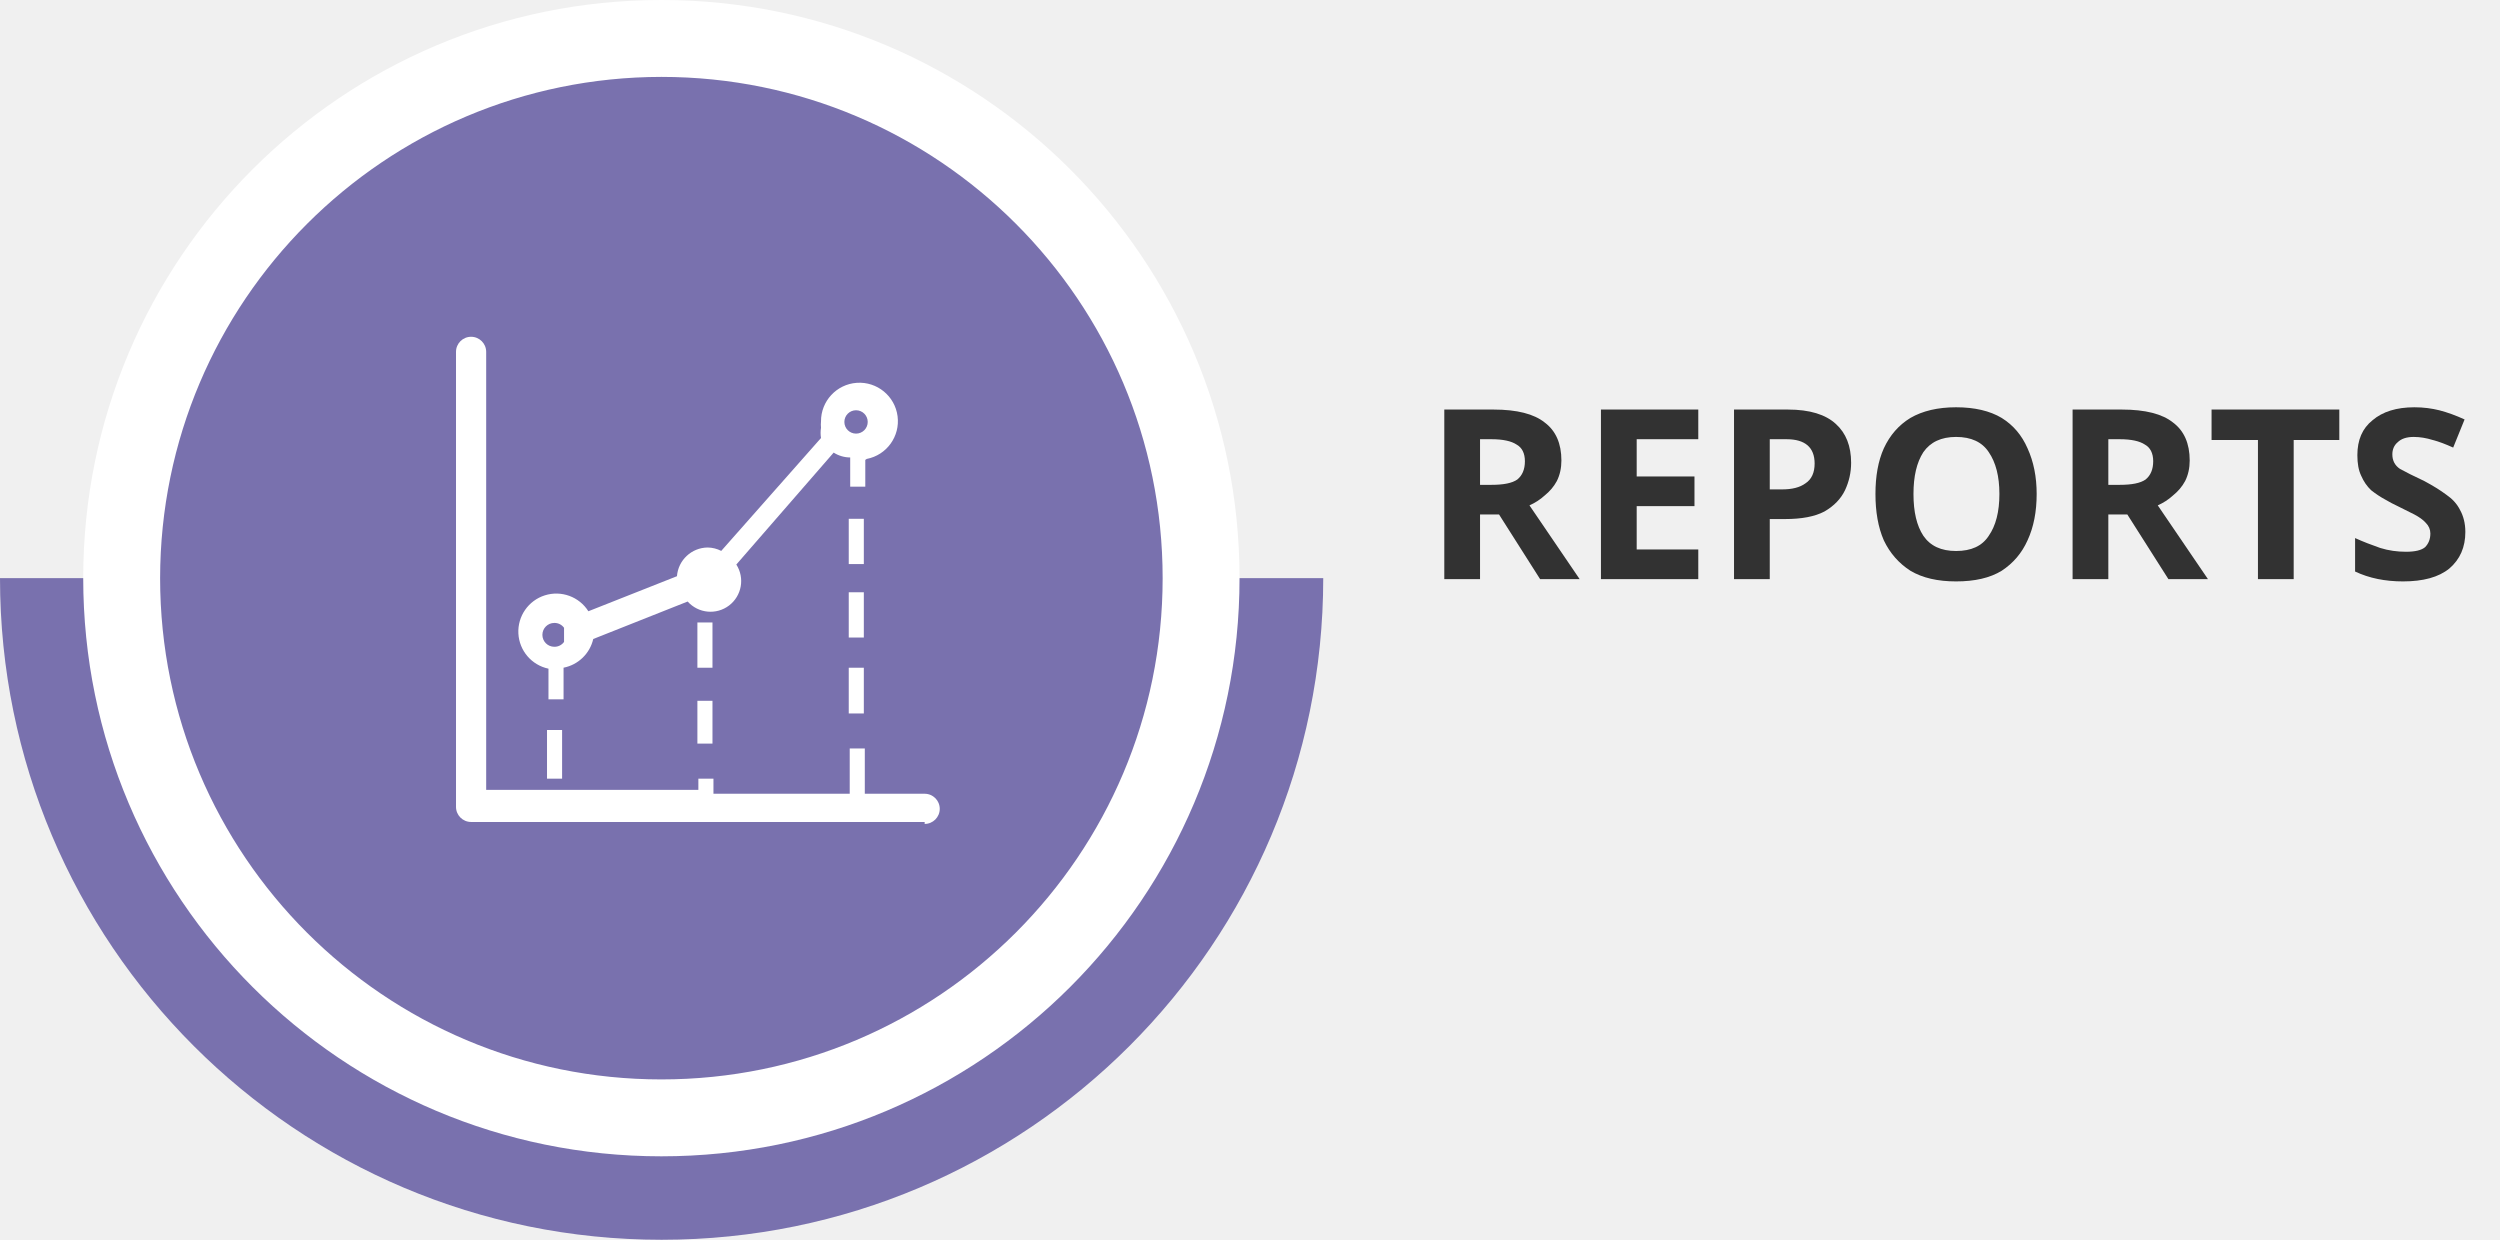
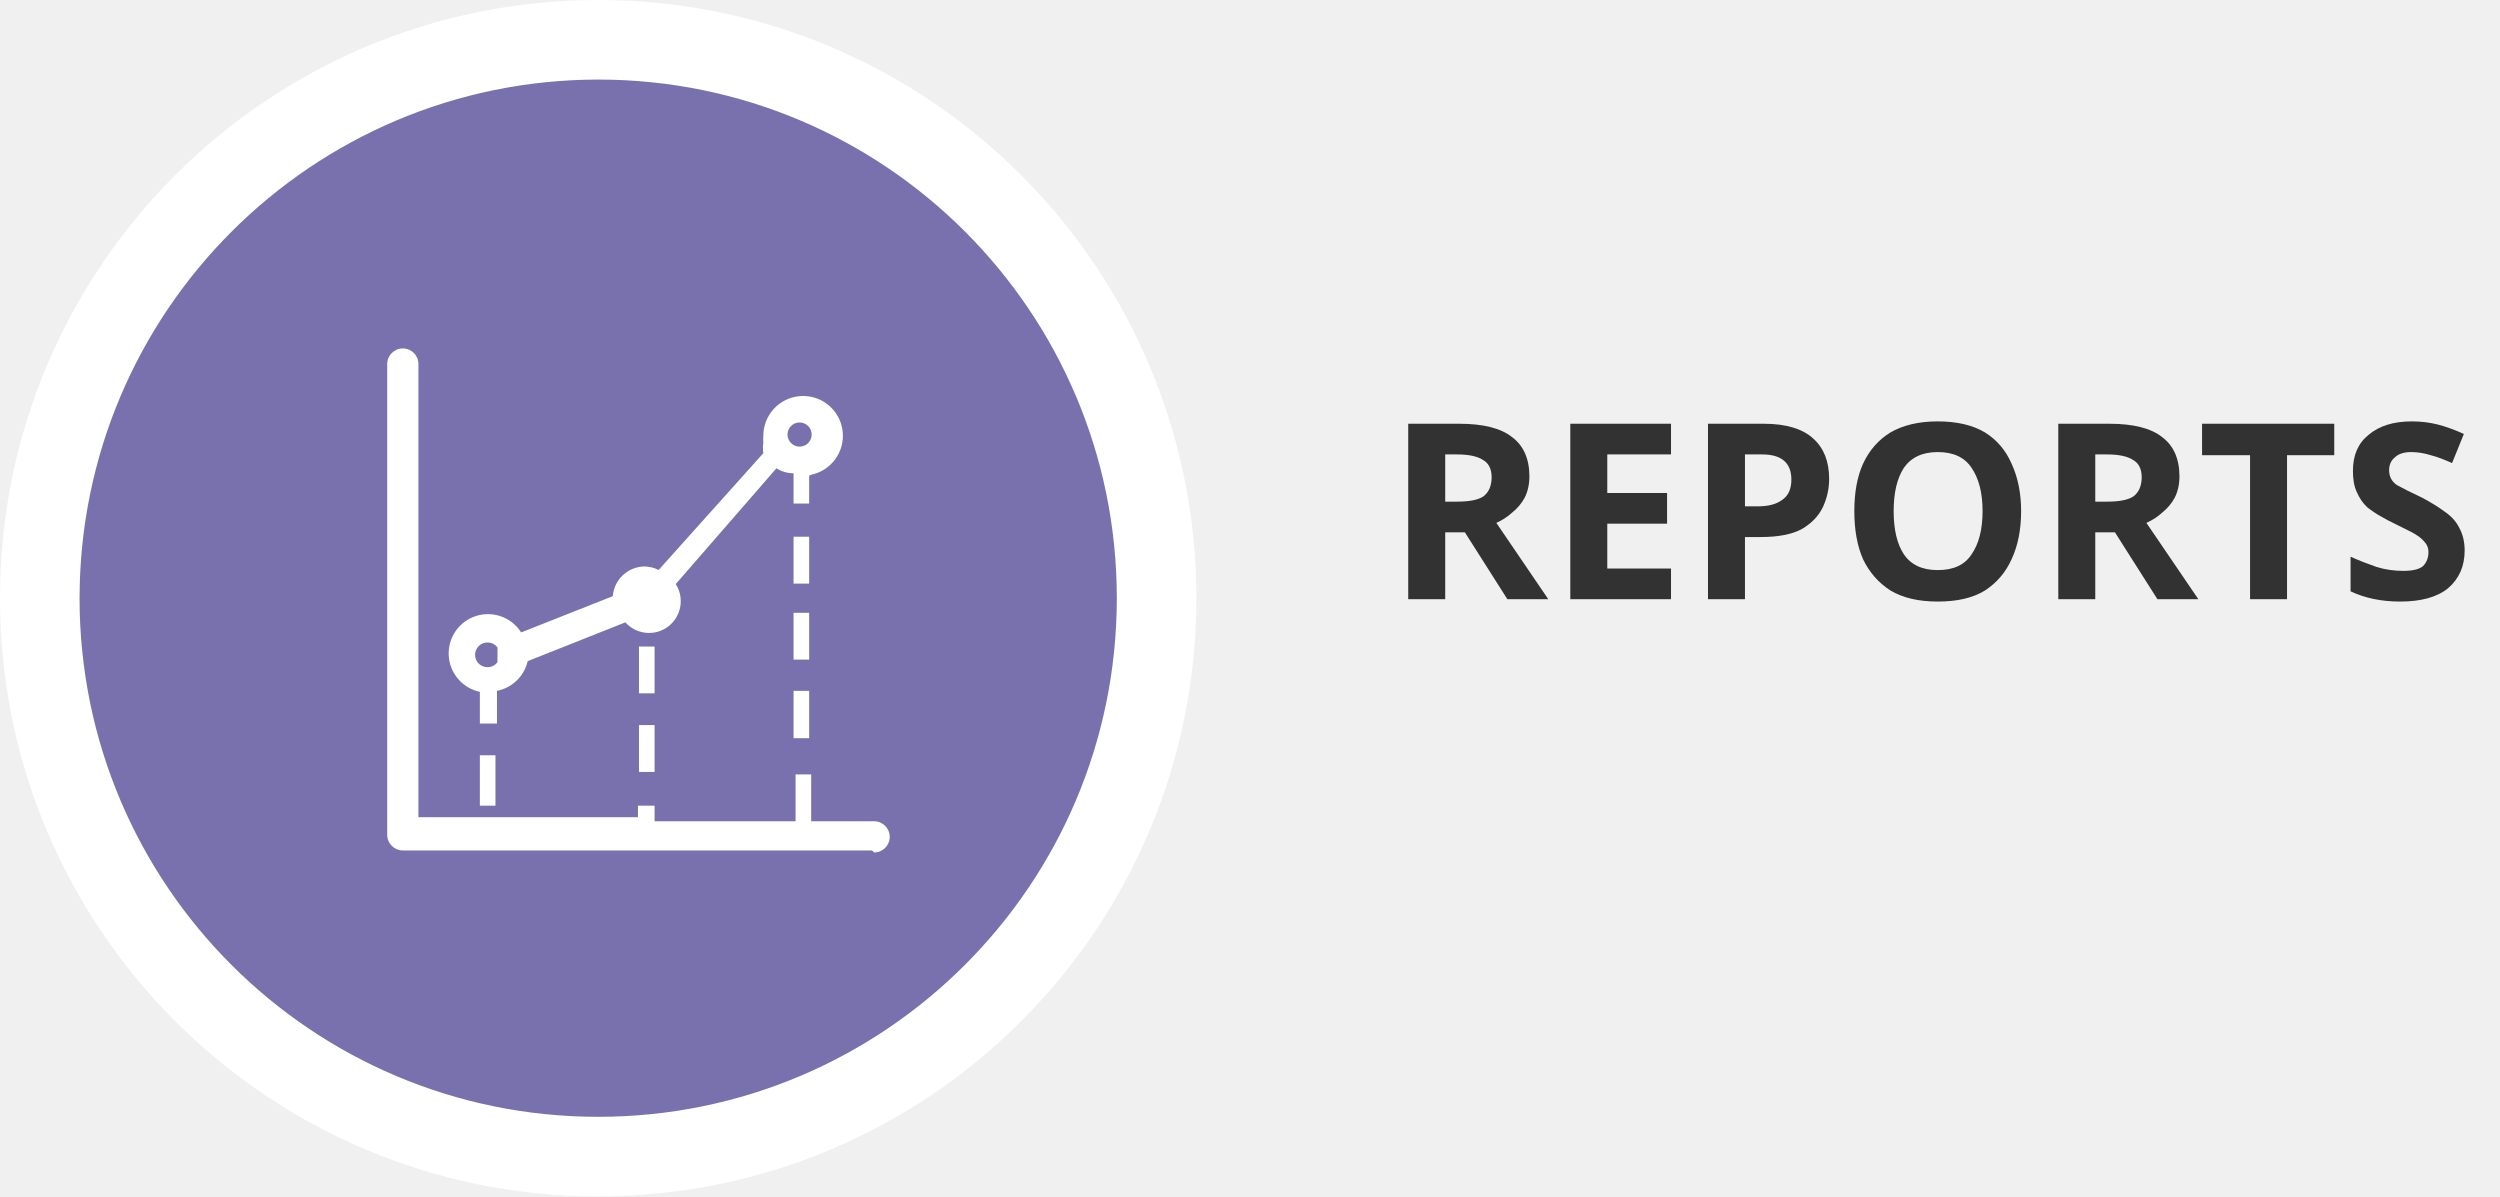
- <svg xmlns="http://www.w3.org/2000/svg" viewBox="0 0 51.37 25.47">
+ <svg xmlns="http://www.w3.org/2000/svg" viewBox="0 0 49.65 23.76">
  <defs>
    <style>.cls-1{font-size:4.88px;fill:#323232;font-family:Raleway-Bold, Raleway;font-weight:700;}.cls-2{letter-spacing:-0.01em;}.cls-3{fill:#7971ae;}.cls-4,.cls-5{fill:#fff;}.cls-5{fill-rule:evenodd;}</style>
  </defs>
  <g id="Layer_2" data-name="Layer 2">
    <g id="Top">
-       <text class="cls-1" transform="translate(29.24 11.9)">REPO<tspan class="cls-2" x="12.91" y="0">R</tspan>
+       <text class="cls-1" transform="translate(27.53 11.9)">REPO<tspan class="cls-2" x="12.91" y="0">R</tspan>
        <tspan x="16.11" y="0">TS</tspan>
      </text>
-       <path class="cls-3" d="M27.19,11.88A13.59,13.59,0,0,1,0,11.88" />
-       <path class="cls-3" d="M13.59,23A11.09,11.09,0,1,1,24.68,11.88,11.11,11.11,0,0,1,13.59,23Z" />
-       <path class="cls-4" d="M13.59,1.58a10.3,10.3,0,1,1-10.3,10.3,10.31,10.31,0,0,1,10.3-10.3m0-1.58A11.88,11.88,0,1,0,25.47,11.88,11.88,11.88,0,0,0,13.59,0Z" />
-       <path class="cls-5" d="M19,16.89H9.68a.31.31,0,0,1-.31-.31V7.23a.31.31,0,1,1,.62,0v9h4.36V16h.31v.31h2.8v-.93h.31v.93H19a.31.31,0,0,1,0,.62Zm-1.56-6.23h.31v.93h-.31v-.93Zm.31,4h-.31v-.94h.31v.94Zm-.31-2.49h.31v.93h-.31v-.93Zm-2.8,3.11h-.31V14.4h.31v.93Zm-.31-2.49h.31v.93h-.31v-.93ZM11.55,16h-.31V15h.31V16Zm6.23-6.55V10h-.31v-.6h0a.64.64,0,0,1-.34-.1l-2,2.3a.63.63,0,0,1-1,.76l-1.94.77a.78.78,0,0,1-.61.59v.65h-.31v-.63a.78.78,0,1,1,.82-1.18l1.82-.72a.64.64,0,0,1,.63-.59.63.63,0,0,1,.28.07L16.87,9a.65.65,0,0,1,0-.21.63.63,0,0,1,0-.13s0,0,0,0a.79.79,0,1,1,.94.77Zm-6.19,3.45a.24.24,0,0,0-.2-.1.24.24,0,0,0,0,.49.24.24,0,0,0,.2-.1v-.28Zm6-4.47a.24.24,0,1,0,.24.24.24.24,0,0,0-.24-.24Z" />
+       <path class="cls-3" d="M11.88,23A11.09,11.09,0,1,1,23,11.88,11.11,11.11,0,0,1,11.88,23Z" />
+       <path class="cls-4" d="M11.88,1.58a10.3,10.3,0,1,1-10.3,10.3,10.31,10.31,0,0,1,10.3-10.3m0-1.58A11.88,11.88,0,1,0,23.76,11.88,11.88,11.88,0,0,0,11.88,0Z" />
+       <path class="cls-5" d="M17.32,16.89H8a.31.31,0,0,1-.31-.31V7.23a.31.31,0,1,1,.62,0v9h4.36V16H13v.31h2.8v-.93h.31v.93h1.25a.31.31,0,0,1,0,.62Zm-1.56-6.23h.31v.93h-.31v-.93Zm.31,4h-.31v-.94h.31v.94Zm-.31-2.49h.31v.93h-.31v-.93ZM13,15.33h-.31V14.4H13v.93Zm-.31-2.49H13v.93h-.31v-.93ZM9.84,16H9.53V15h.31V16Zm6.23-6.55V10h-.31v-.6h0a.64.64,0,0,1-.34-.1l-2,2.3a.63.63,0,0,1-1,.76l-1.94.77a.78.78,0,0,1-.61.59v.65H9.53v-.63a.78.78,0,1,1,.82-1.18l1.82-.72a.64.64,0,0,1,.63-.59.63.63,0,0,1,.28.07L15.16,9a.65.65,0,0,1,0-.21.63.63,0,0,1,0-.13s0,0,0,0a.79.79,0,1,1,.94.77ZM9.88,12.86a.24.24,0,0,0-.2-.1.24.24,0,0,0,0,.49.24.24,0,0,0,.2-.1v-.28Zm6-4.47a.24.24,0,1,0,.24.24.24.24,0,0,0-.24-.24Z" />
    </g>
  </g>
</svg>
